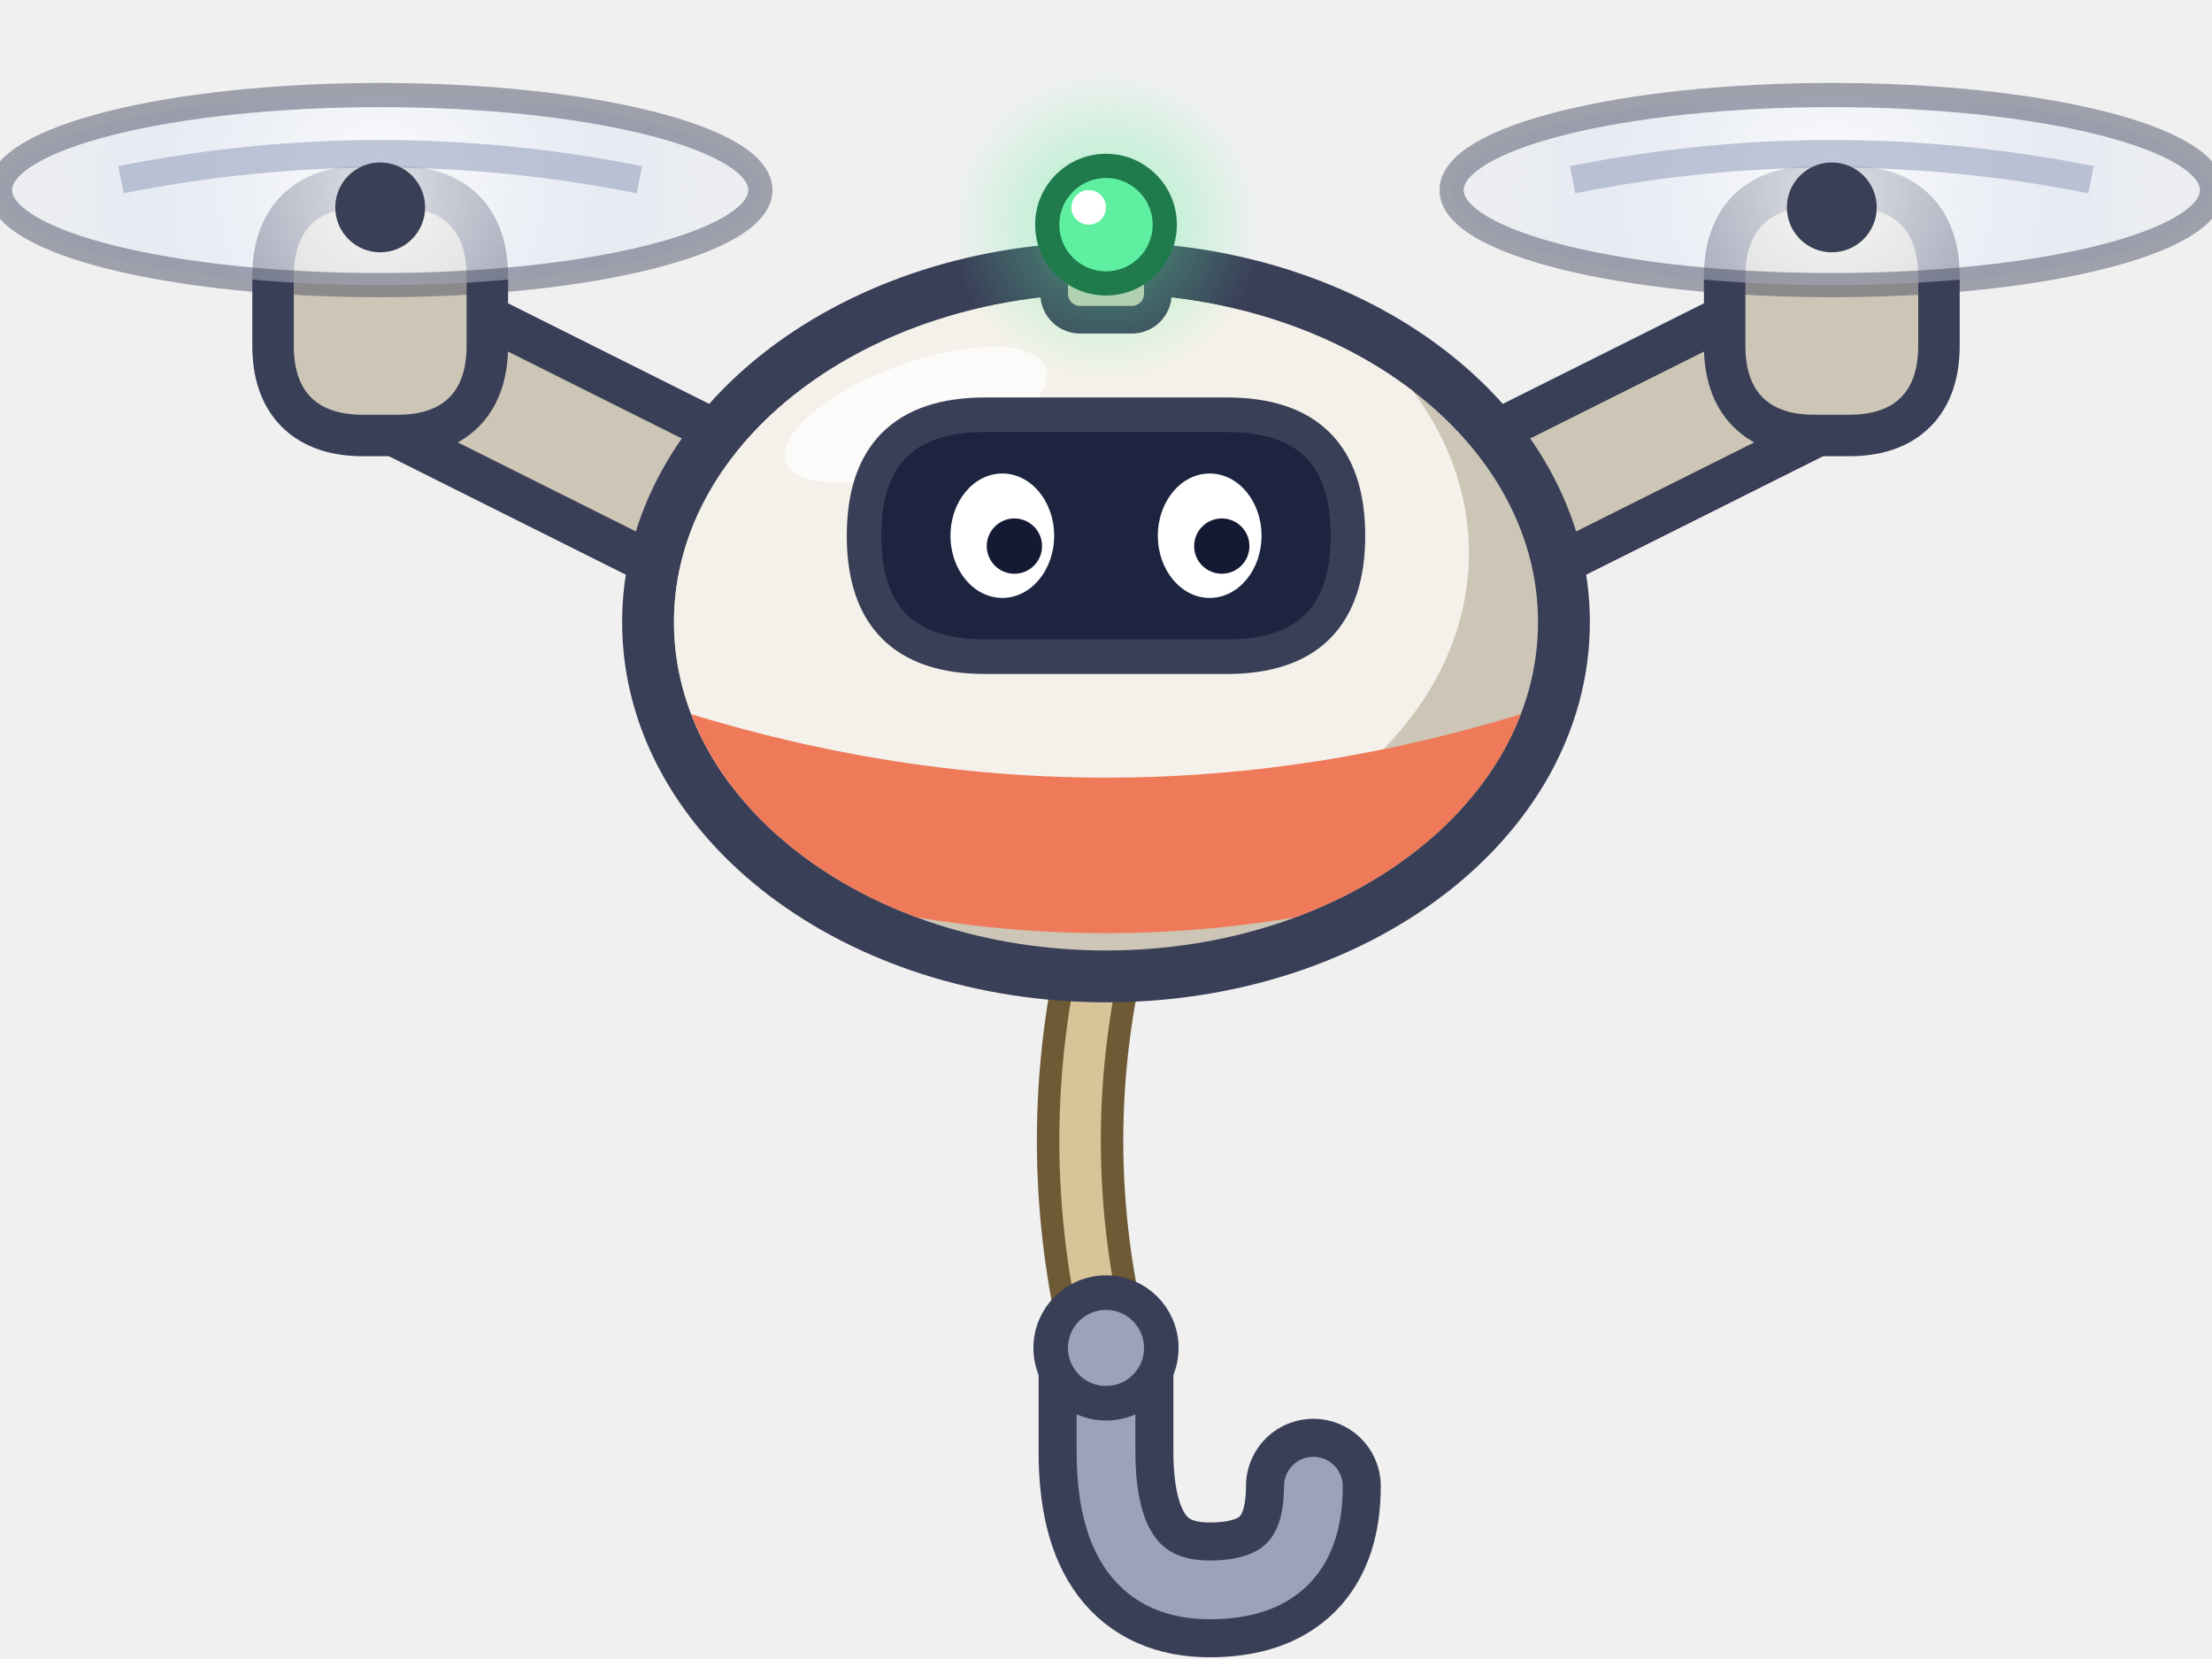
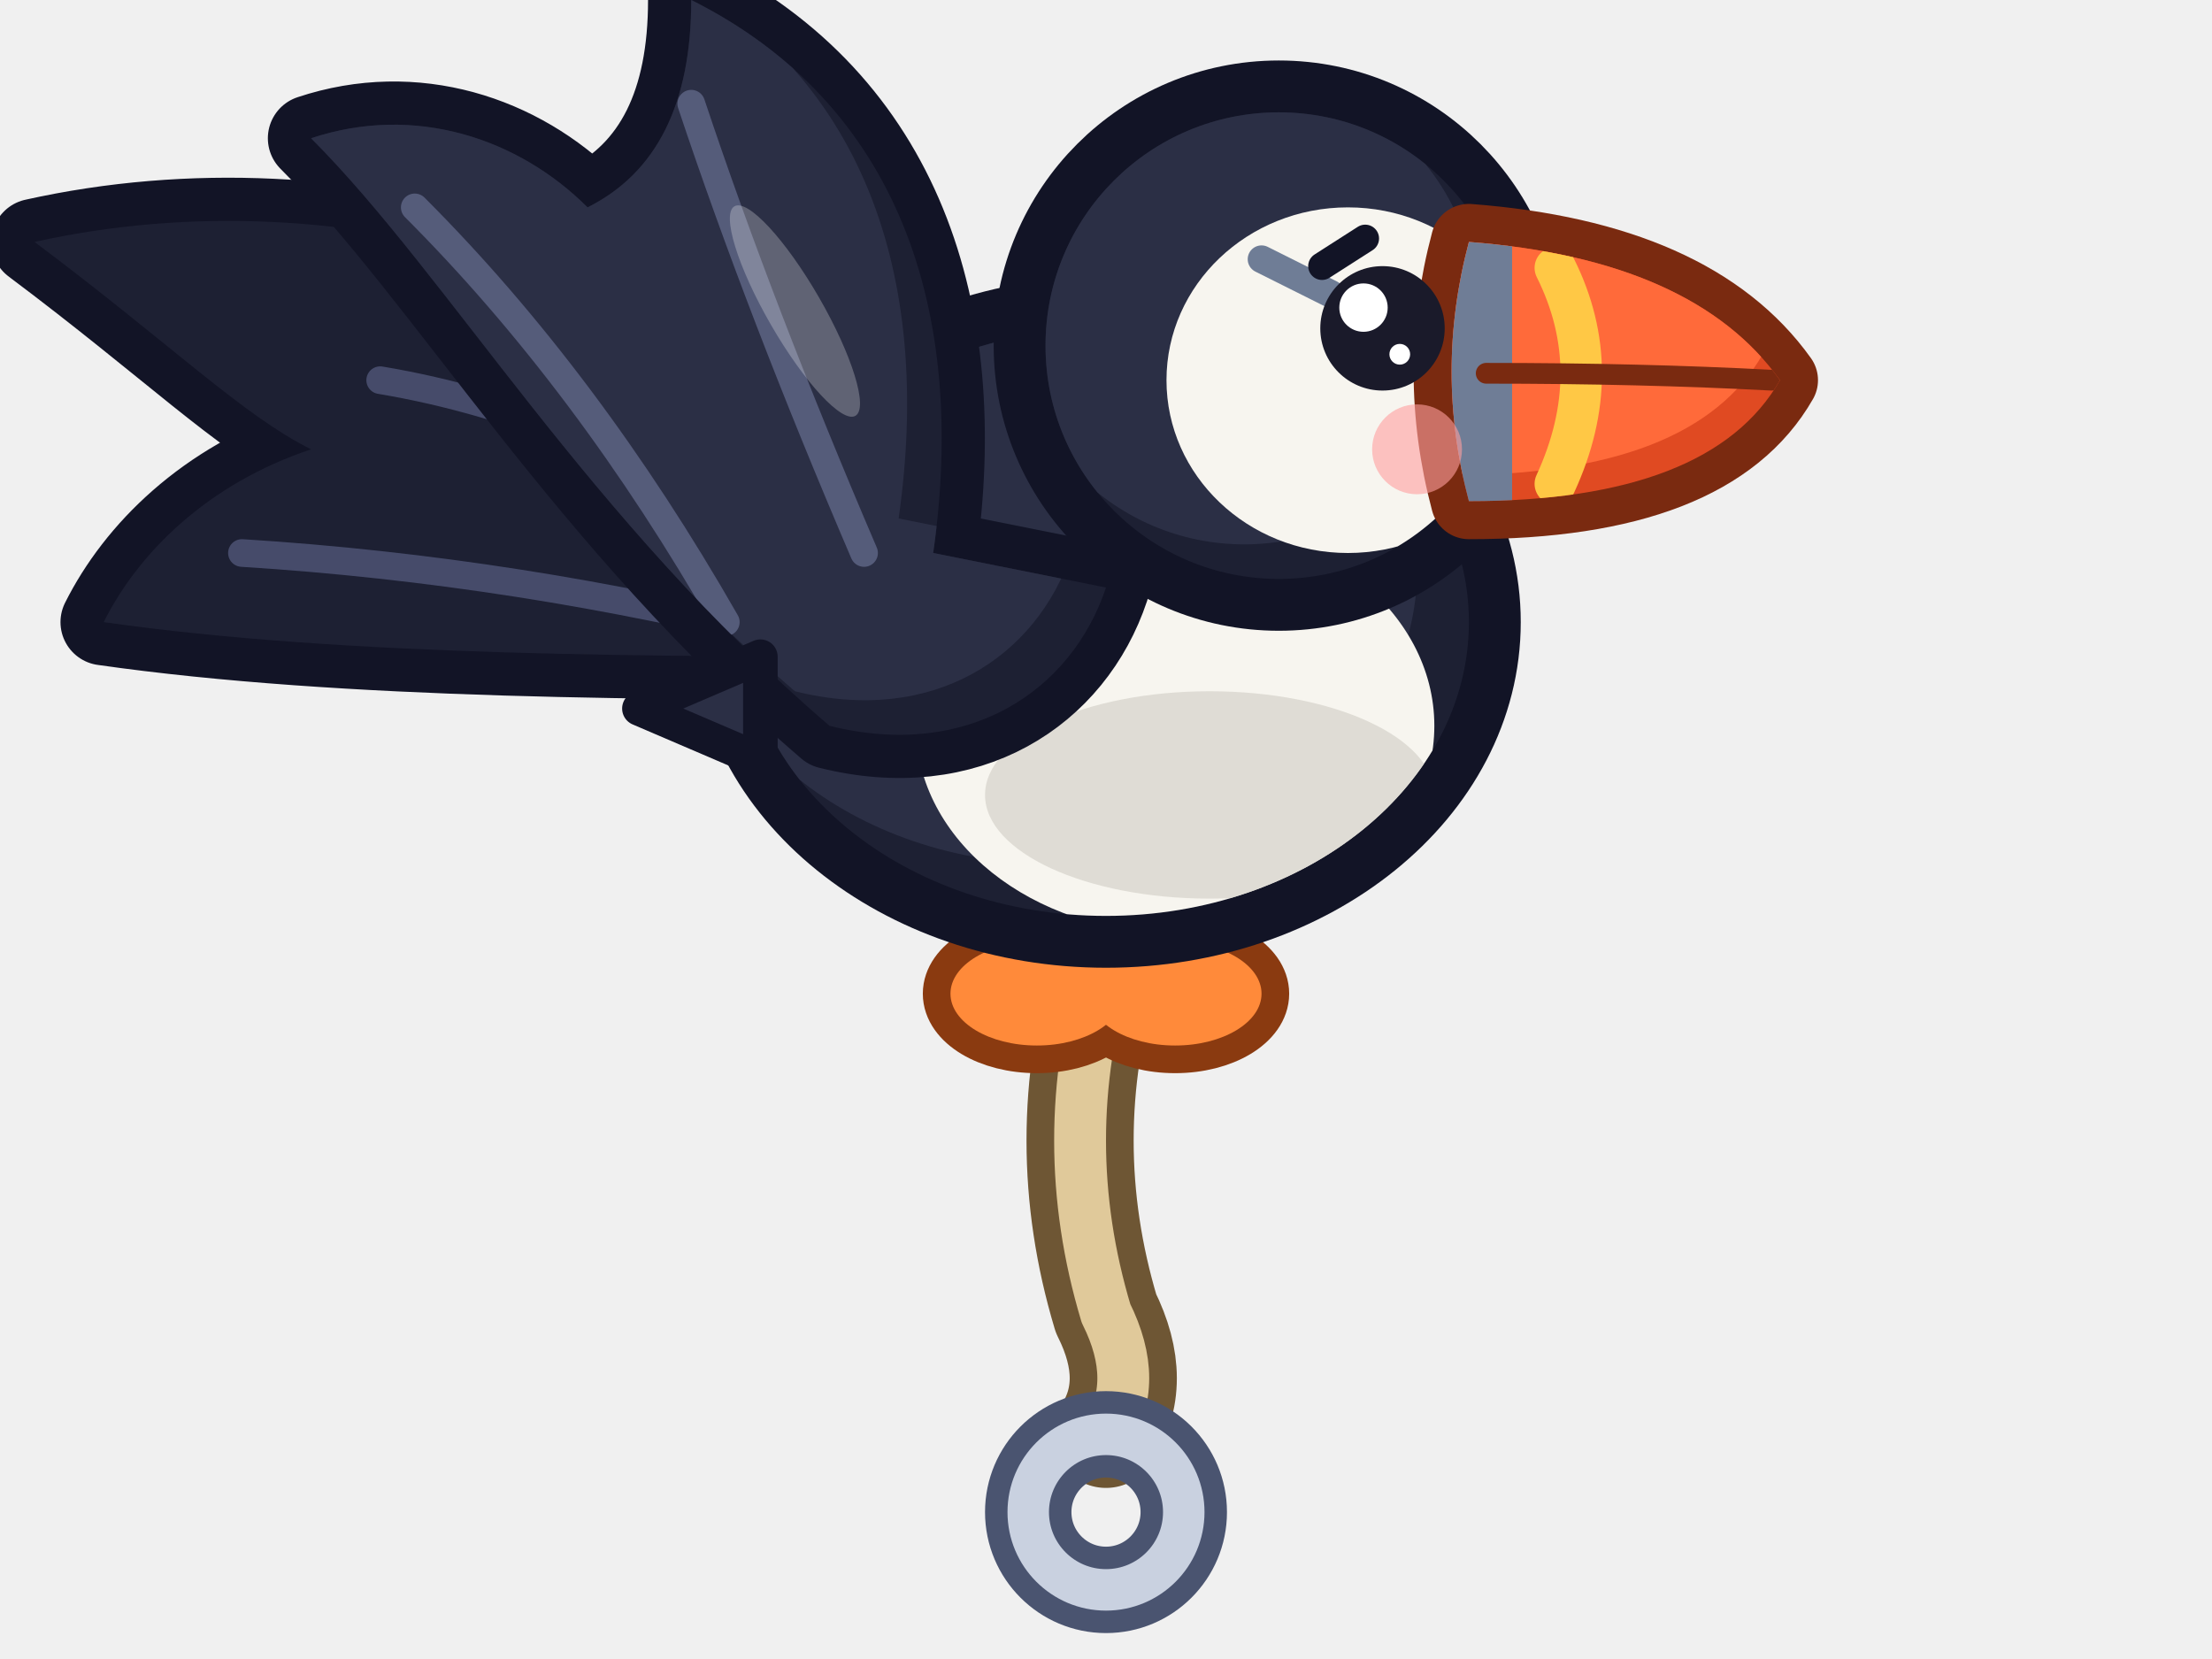
<svg xmlns="http://www.w3.org/2000/svg" width="128" height="96" viewBox="0 0 128 96">
-   <path d="M64 54Q61 66 64 78" fill="none" stroke="#6e5a34" stroke-width="5" stroke-linecap="round" stroke-linejoin="round" />
-   <path d="M64 54Q61 66 64 78" fill="none" stroke="#d9c49a" stroke-width="2.4" stroke-linecap="round" stroke-linejoin="round" />
-   <path d="M64 78V84Q64 92 70 92Q76 92 76 86" fill="none" stroke="#3a3f58" stroke-width="7.8" stroke-linecap="round" stroke-linejoin="round" />
-   <path d="M64 78V84Q64 92 70 92Q76 92 76 86" fill="none" stroke="#9aa3b8" stroke-width="3.4" stroke-linecap="round" stroke-linejoin="round" />
-   <circle cx="64" cy="78" r="3.2" fill="#9aa3b8" stroke="#3a3f58" stroke-width="2" />
-   <path d="M46 32L22 20" fill="none" stroke="#3a3f58" stroke-width="11" stroke-linecap="round" stroke-linejoin="round" />
-   <path d="M46 32L22 20" fill="none" stroke="#cdc6b6" stroke-width="6" stroke-linecap="round" stroke-linejoin="round" />
-   <path d="M21 12H23Q27 12 27 16V20Q27 24 23 24H21Q17 24 17 20V16Q17 12 21 12Z" fill="#3a3f58" stroke="#3a3f58" stroke-width="4.8" stroke-linejoin="round" />
+   <path d="M64 56Q61 66 64 76Q66 80 64 83" fill="none" stroke="#6e5634" stroke-width="6.2" stroke-linecap="round" stroke-linejoin="round" />
+   <path d="M64 56Q61 66 64 76Q66 80 64 83" fill="none" stroke="#e0c99a" stroke-width="3" stroke-linecap="round" stroke-linejoin="round" />
+   <circle cx="64" cy="87.5" r="4.5" fill="none" stroke="#4a5470" stroke-width="5" />
+   <circle cx="64" cy="87.5" r="4.5" fill="none" stroke="#c9d1e0" stroke-width="2.4" />
+   <path d="M54 30C40 16 20 10 2 14C10 20 14 24 18 26C12 28 8 32 6 36C20 38 38 38 54 38Z" fill="#121426" stroke="#121426" stroke-width="5" stroke-linejoin="round" />
  <clipPath id="dr1">
-     <path d="M21 12H23Q27 12 27 16V20Q27 24 23 24H21Q17 24 17 20V16Q17 12 21 12Z" />
+     <path d="M54 30C40 16 20 10 2 14C10 20 14 24 18 26C12 28 8 32 6 36C20 38 38 38 54 38Z" />
  </clipPath>
  <g clip-path="url(#dr1)">
-     <path d="M21 12H23Q27 12 27 16V20Q27 24 23 24H21Q17 24 17 20V16Q17 12 21 12Z" fill="#cdc6b6" />
+     <path d="M54 30C40 16 20 10 2 14C10 20 14 24 18 26C12 28 8 32 6 36C20 38 38 38 54 38Z" fill="#1d2033" />
+     <path d="M22 22Q34 24 46 32M14 32Q30 33 46 37" fill="none" stroke="#4a5070" stroke-width="1.6" stroke-linecap="round" stroke-linejoin="round" opacity="0.9" />
  </g>
-   <radialGradient id="dr2" cx="22" cy="11" r="22" gradientUnits="userSpaceOnUse">
-     <stop offset="0" stop-color="#ffffff" stop-opacity="0.85" />
-     <stop offset="0.6" stop-color="#dfe6f4" stop-opacity="0.55" />
-     <stop offset="1" stop-color="#dfe6f4" stop-opacity="0.15" />
-   </radialGradient>
-   <ellipse cx="22" cy="11" rx="22" ry="5.5" fill="url(#dr2)" stroke="#3a3f58" stroke-width="1.4" stroke-opacity="0.45" />
-   <path d="M7 10.4Q22 7.4 37 10.4" fill="none" stroke="#9aa3c0" stroke-width="1.6" opacity="0.6" />
-   <circle cx="22" cy="12" r="2.6" fill="#3a3f58" />
-   <path d="M82 32L106 20" fill="none" stroke="#3a3f58" stroke-width="11" stroke-linecap="round" stroke-linejoin="round" />
-   <path d="M82 32L106 20" fill="none" stroke="#cdc6b6" stroke-width="6" stroke-linecap="round" stroke-linejoin="round" />
-   <path d="M105 12H107Q111 12 111 16V20Q111 24 107 24H105Q101 24 101 20V16Q101 12 105 12Z" fill="#3a3f58" stroke="#3a3f58" stroke-width="4.8" stroke-linejoin="round" />
+   <path d="M58 50L60 56M70 50L68 56" fill="none" stroke="#8a3a10" stroke-width="6.8" stroke-linecap="round" stroke-linejoin="round" />
+   <path d="M58 50L60 56M70 50L68 56" fill="none" stroke="#ff8a3a" stroke-width="3.6" stroke-linecap="round" stroke-linejoin="round" />
+   <path d="M55 57.5A5 3 0 1 0 65 57.5A5 3 0 1 0 55 57.5Z" fill="#8a3a10" stroke="#8a3a10" stroke-width="3.2" stroke-linejoin="round" />
+   <path d="M63 57.5A5 3 0 1 0 73 57.5A5 3 0 1 0 63 57.5Z" fill="#8a3a10" stroke="#8a3a10" stroke-width="3.2" stroke-linejoin="round" />
+   <clipPath id="dr2">
+     <path d="M55 57.5A5 3 0 1 0 65 57.5A5 3 0 1 0 55 57.5Z" />
+     <path d="M63 57.5A5 3 0 1 0 73 57.5A5 3 0 1 0 63 57.5Z" />
+   </clipPath>
+   <g clip-path="url(#dr2)">
+     <path d="M55 57.5A5 3 0 1 0 65 57.5A5 3 0 1 0 55 57.5Z" fill="#ff8a3a" />
+     <path d="M63 57.5A5 3 0 1 0 73 57.5A5 3 0 1 0 63 57.5Z" fill="#ff8a3a" />
+   </g>
+   <path d="M43 36A21 17 0 1 0 85 36A21 17 0 1 0 43 36Z" fill="#121426" stroke="#121426" stroke-width="6" stroke-linejoin="round" />
  <clipPath id="dr3">
-     <path d="M105 12H107Q111 12 111 16V20Q111 24 107 24H105Q101 24 101 20V16Q101 12 105 12Z" />
+     <path d="M43 36A21 17 0 1 0 85 36A21 17 0 1 0 43 36Z" />
  </clipPath>
  <g clip-path="url(#dr3)">
-     <path d="M105 12H107Q111 12 111 16V20Q111 24 107 24H105Q101 24 101 20V16Q101 12 105 12Z" fill="#cdc6b6" />
+     <path d="M43 36A21 17 0 1 0 85 36A21 17 0 1 0 43 36Z" fill="#1d2033" />
+     <g transform="translate(-3 -3)">
+       <path d="M43 36A21 17 0 1 0 85 36A21 17 0 1 0 43 36Z" fill="#2b2f45" />
+     </g>
+     <path d="M53 42A15 12 0 1 0 83 42A15 12 0 1 0 53 42Z" fill="#f7f5ef" />
+     <path d="M57 46A13 6 0 1 0 83 46A13 6 0 1 0 57 46Z" fill="#d9d6ce" opacity="0.8" />
  </g>
-   <radialGradient id="dr4" cx="106" cy="11" r="22" gradientUnits="userSpaceOnUse">
-     <stop offset="0" stop-color="#ffffff" stop-opacity="0.85" />
-     <stop offset="0.6" stop-color="#dfe6f4" stop-opacity="0.55" />
-     <stop offset="1" stop-color="#dfe6f4" stop-opacity="0.15" />
-   </radialGradient>
-   <ellipse cx="106" cy="11" rx="22" ry="5.5" fill="url(#dr4)" stroke="#3a3f58" stroke-width="1.4" stroke-opacity="0.45" />
-   <path d="M91 10.4Q106 7.4 121 10.4" fill="none" stroke="#9aa3c0" stroke-width="1.6" opacity="0.6" />
-   <circle cx="106" cy="12" r="2.6" fill="#3a3f58" />
-   <path d="M39 36A25 19 0 1 0 89 36A25 19 0 1 0 39 36Z" fill="#3a3f58" stroke="#3a3f58" stroke-width="6" stroke-linejoin="round" />
+   <path d="M60.5 20A13.5 13.5 0 1 0 87.5 20A13.5 13.5 0 1 0 60.5 20Z" fill="#121426" stroke="#121426" stroke-width="6" stroke-linejoin="round" />
+   <clipPath id="dr4">
+     <path d="M60.5 20A13.5 13.5 0 1 0 87.5 20A13.5 13.5 0 1 0 60.5 20Z" />
+   </clipPath>
+   <g clip-path="url(#dr4)">
+     <path d="M60.5 20A13.5 13.5 0 1 0 87.5 20A13.5 13.5 0 1 0 60.5 20Z" fill="#1d2033" />
+     <g transform="translate(-2 -2)">
+       <path d="M60.5 20A13.5 13.5 0 1 0 87.5 20A13.5 13.5 0 1 0 60.5 20Z" fill="#2b2f45" />
+     </g>
+     <path d="M67.5 22A10.5 10 0 1 0 88.5 22A10.5 10 0 1 0 67.5 22Z" fill="#f7f5ef" />
+   </g>
+   <path d="M85 14Q98 15 103 22Q99 29 85 29Q83 21.5 85 14Z" fill="#7a2a10" stroke="#7a2a10" stroke-width="4.4" stroke-linejoin="round" />
  <clipPath id="dr5">
-     <path d="M39 36A25 19 0 1 0 89 36A25 19 0 1 0 39 36Z" />
+     <path d="M85 14Q98 15 103 22Q99 29 85 29Q83 21.5 85 14Z" />
  </clipPath>
  <g clip-path="url(#dr5)">
-     <path d="M39 36A25 19 0 1 0 89 36A25 19 0 1 0 39 36Z" fill="#cdc6b6" />
-     <g transform="translate(-4 -4)">
-       <path d="M39 36A25 19 0 1 0 89 36A25 19 0 1 0 39 36Z" fill="#f4f1ea" />
+     <path d="M85 14Q98 15 103 22Q99 29 85 29Q83 21.5 85 14Z" fill="#e04a22" />
+     <g transform="translate(-1 -1.5)">
+       <path d="M85 14Q98 15 103 22Q99 29 85 29Q83 21.5 85 14Z" fill="#ff6a3a" />
    </g>
-     <path d="M36 40Q64 50 92 40V48Q64 60 36 48Z" fill="#ef7a5a" />
-     <ellipse cx="53" cy="24" rx="8" ry="3" transform="rotate(-20 53 24)" fill="#fff" opacity="0.7" />
+     <rect x="80" y="10" width="7.5" height="24" fill="#6f7d96" />
+     <path d="M90 15.5Q93 21.5 90 28" fill="none" stroke="#ffc845" stroke-width="2.4" stroke-linecap="round" stroke-linejoin="round" />
+     <path d="M86 21.6Q95 21.6 102.5 22" fill="none" stroke="#7a2a10" stroke-width="1.2" stroke-linecap="round" stroke-linejoin="round" />
  </g>
-   <path d="M57 24H71Q78 24 78 31V31Q78 38 71 38H57Q50 38 50 31V31Q50 24 57 24Z" fill="#1d2440" stroke="#3a3f58" stroke-width="2" />
-   <ellipse cx="58" cy="31" rx="3" ry="3.6" fill="#fff" />
-   <ellipse cx="70" cy="31" rx="3" ry="3.6" fill="#fff" />
-   <circle cx="58.7" cy="31.6" r="1.6" fill="#141a33" />
-   <circle cx="70.7" cy="31.6" r="1.6" fill="#141a33" />
-   <rect x="61" y="13.5" width="6" height="5" rx="1.5" fill="#cdc6b6" stroke="#3a3f58" stroke-width="1.6" />
-   <radialGradient id="dr6" cx="64" cy="13" r="9" gradientUnits="userSpaceOnUse">
-     <stop offset="0" stop-color="#5ef0a0" stop-opacity="0.7" />
-     <stop offset="0.5" stop-color="#5ef0a0" stop-opacity="0.25" />
-     <stop offset="1" stop-color="#5ef0a0" stop-opacity="0" />
-   </radialGradient>
-   <circle cx="64" cy="13" r="9" fill="url(#dr6)" />
-   <circle cx="64" cy="13" r="3.4" fill="#5ef0a0" stroke="#1f7a4c" stroke-width="1.4" />
-   <circle cx="63" cy="12" r="1" fill="#fff" />
+   <path d="M73 15L77 17" fill="none" stroke="#6f7d96" stroke-width="1.6" stroke-linecap="round" stroke-linejoin="round" />
+   <circle cx="80" cy="19" r="3.6" fill="#1a1a2a" />
+   <circle cx="78.9" cy="17.8" r="1.4" fill="#fff" />
+   <circle cx="81" cy="20.5" r="0.6" fill="#fff" />
+   <path d="M76.5 15.4L79 13.8" fill="none" stroke="#121426" stroke-width="1.6" stroke-linecap="round" stroke-linejoin="round" />
+   <circle cx="82" cy="26" r="2.6" fill="#ff9e9e" opacity="0.6" />
+   <path d="M54 32C56 18 52 6 40 0C40 6 38 10 34 12C30 8 24 6 18 8C26 16 34 30 48 42C56 44 62 40 64 34Z" fill="#121426" stroke="#121426" stroke-width="5" stroke-linejoin="round" />
+   <clipPath id="dr6">
+     <path d="M54 32C56 18 52 6 40 0C40 6 38 10 34 12C30 8 24 6 18 8C26 16 34 30 48 42C56 44 62 40 64 34Z" />
+   </clipPath>
+   <g clip-path="url(#dr6)">
+     <path d="M54 32C56 18 52 6 40 0C40 6 38 10 34 12C30 8 24 6 18 8C26 16 34 30 48 42C56 44 62 40 64 34Z" fill="#1d2033" />
+     <g transform="translate(-2 -2)">
+       <path d="M54 32C56 18 52 6 40 0C40 6 38 10 34 12C30 8 24 6 18 8C26 16 34 30 48 42C56 44 62 40 64 34Z" fill="#2b2f45" />
+     </g>
+     <path d="M50 32Q44 18 40 6M42 36Q34 22 24 12" fill="none" stroke="#5a6080" stroke-width="1.6" stroke-linecap="round" stroke-linejoin="round" opacity="0.9" />
+     <ellipse cx="46" cy="18" rx="7" ry="1.6" transform="rotate(60 46 18)" fill="#fff" opacity="0.25" />
+   </g>
+   <path d="M44 38L37 41L44 44Z" fill="#2b2f45" stroke="#121426" stroke-width="2" stroke-linejoin="round" />
</svg>
